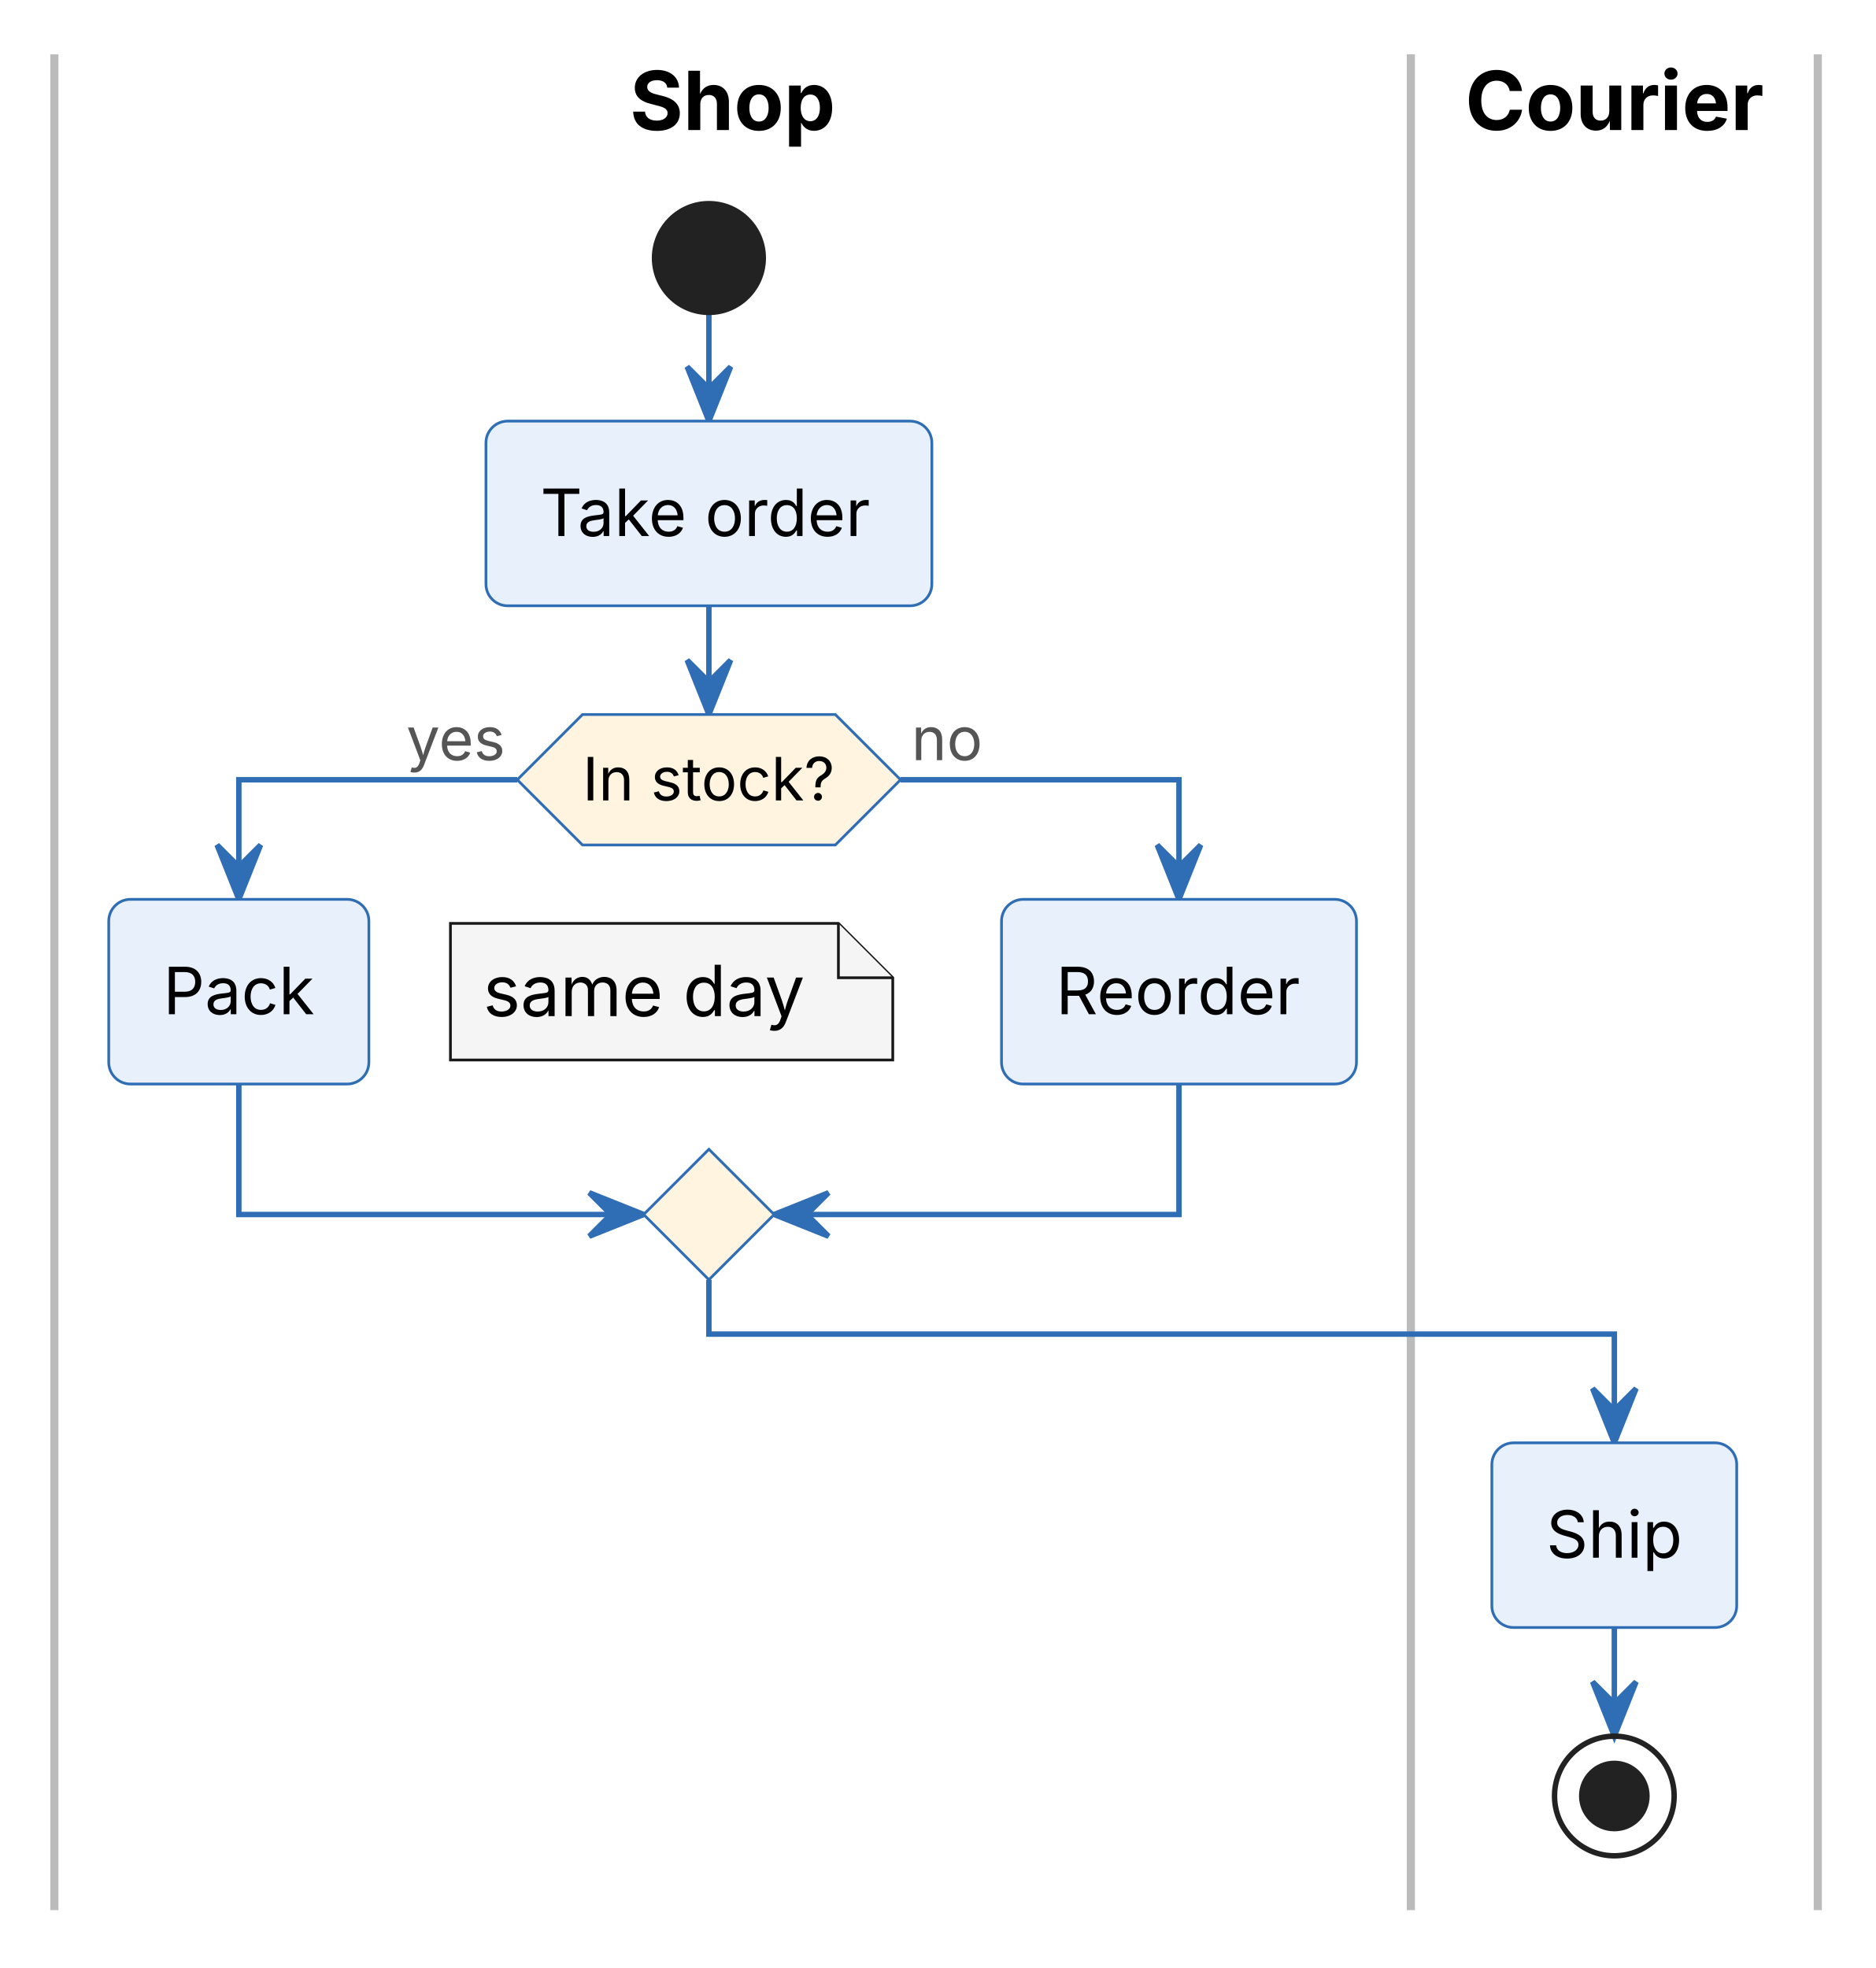
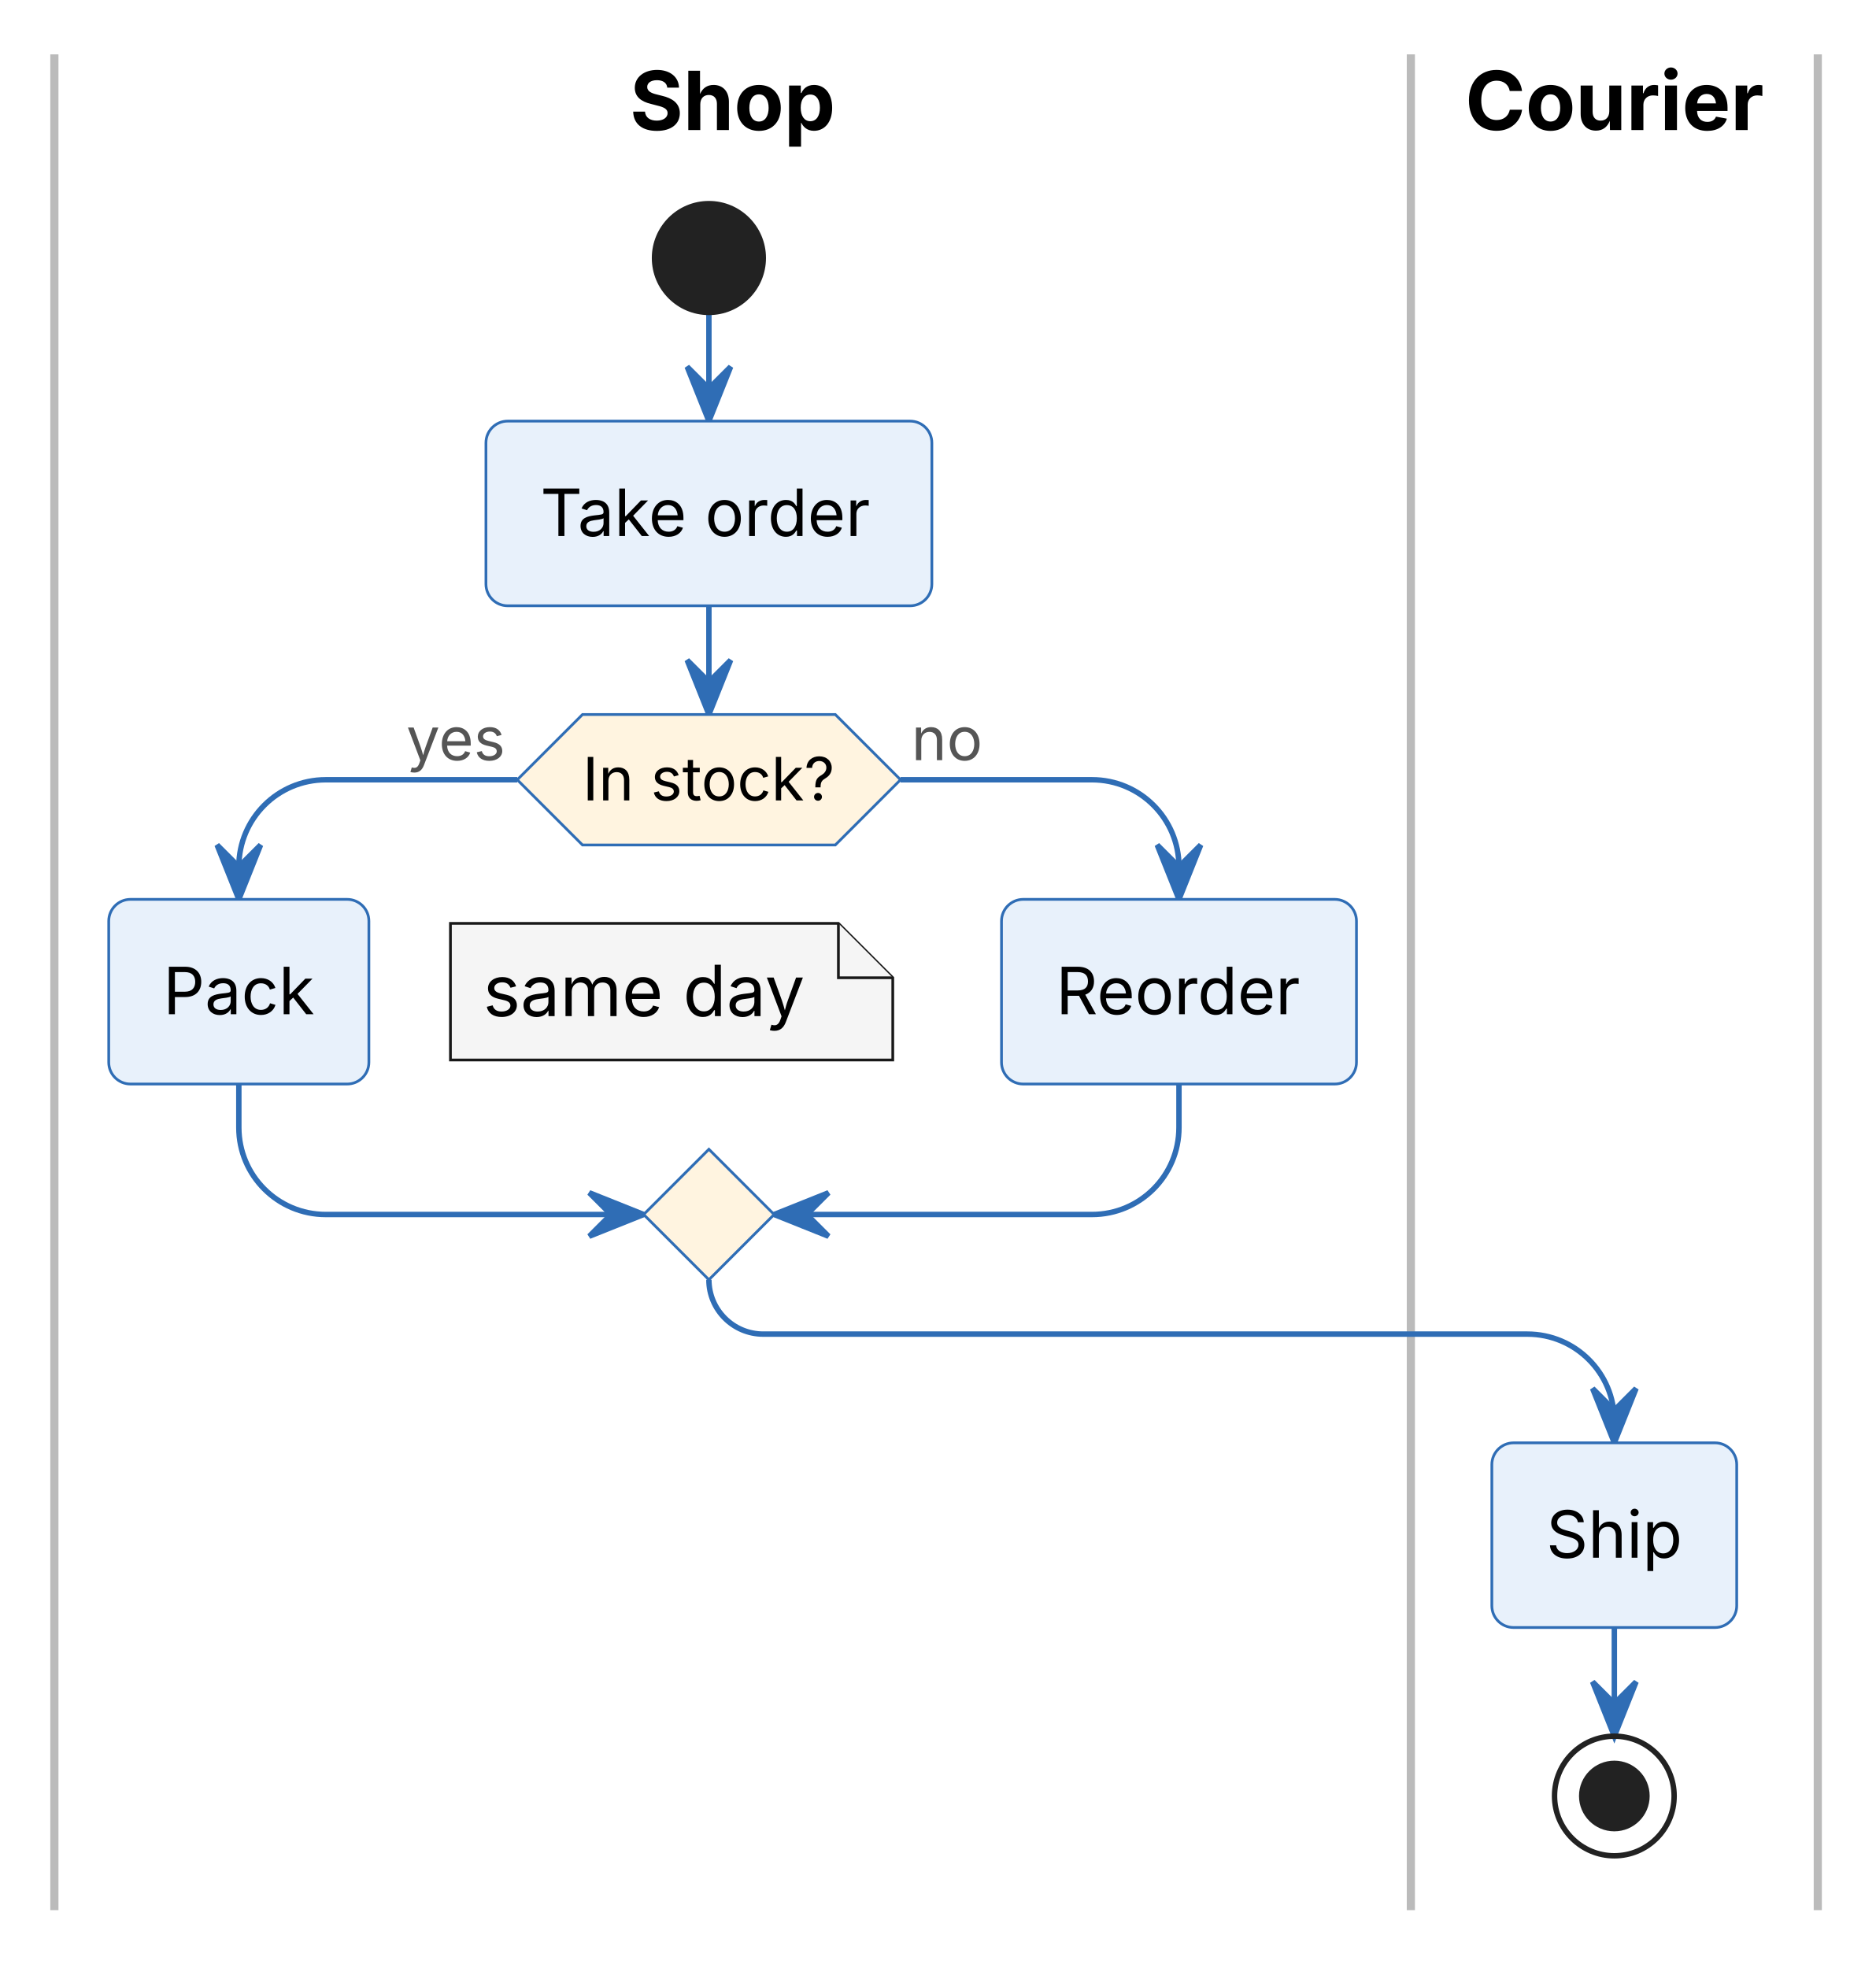
<svg xmlns="http://www.w3.org/2000/svg" width="345" height="362" viewBox="0 0 345 362">
  <g transform="translate(10,10)">
    <g>
      <line x1="0" y1="0" x2="0" y2="341.36" fill="none" stroke="#BBBBBB" stroke-width="1.5" />
      <line x1="249.5" y1="0" x2="249.5" y2="341.36" fill="none" stroke="#BBBBBB" stroke-width="1.5" />
      <line x1="324.35" y1="0" x2="324.35" y2="341.36" fill="none" stroke="#BBBBBB" stroke-width="1.5" />
    </g>
    <g id="lines">
      <polyline points="120.39,47.46 120.39,67.46" fill="none" stroke="#2F6DB5" stroke-width="1" />
      <polygon points="116.39,57.46 120.39,67.46 124.39,57.46 120.39,61.46" fill="#2F6DB5" stroke="#2F6DB5" stroke-width="1" />
      <polyline points="120.39,101.43 120.39,121.43" fill="none" stroke="#2F6DB5" stroke-width="1" />
      <polygon points="116.39,111.43 120.39,121.43 124.39,111.43 120.39,115.43" fill="#2F6DB5" stroke="#2F6DB5" stroke-width="1" />
-       <polyline points="85.14,133.43 33.93,133.43 33.93,155.43" fill="none" stroke="#2F6DB5" stroke-width="1" />
+       <path d="M85.14,133.43 L49.93,133.43 C41.09,133.43 33.93,140.59 33.93,149.43 L33.93,155.43" fill="none" stroke="#2F6DB5" stroke-width="1" />
      <polygon points="29.93,145.43 33.93,155.43 37.93,145.43 33.93,149.43" fill="#2F6DB5" stroke="#2F6DB5" stroke-width="1" />
-       <polyline points="155.64,133.43 206.85,133.43 206.85,155.43" fill="none" stroke="#2F6DB5" stroke-width="1" />
+       <path d="M155.64,133.43 L190.85,133.43 C199.69,133.43 206.85,140.59 206.85,149.43 L206.85,155.43" fill="none" stroke="#2F6DB5" stroke-width="1" />
      <polygon points="202.85,145.43 206.85,155.43 210.85,145.43 206.85,149.43" fill="#2F6DB5" stroke="#2F6DB5" stroke-width="1" />
-       <polyline points="33.93,189.4 33.93,213.4 108.39,213.4" fill="none" stroke="#2F6DB5" stroke-width="1" />
+       <path d="M33.93,189.4 L33.93,197.4 C33.93,206.23 41.09,213.4 49.93,213.4 L108.39,213.4" fill="none" stroke="#2F6DB5" stroke-width="1" />
      <polygon points="98.39,217.4 108.39,213.4 98.39,209.4 102.39,213.4" fill="#2F6DB5" stroke="#2F6DB5" stroke-width="1" />
-       <polyline points="206.85,189.4 206.85,213.4 132.39,213.4" fill="none" stroke="#2F6DB5" stroke-width="1" />
+       <path d="M206.85,189.4 L206.85,197.4 C206.85,206.23 199.69,213.4 190.85,213.4 L132.39,213.4" fill="none" stroke="#2F6DB5" stroke-width="1" />
      <polygon points="142.39,209.4 132.39,213.4 142.39,217.4 138.39,213.4" fill="#2F6DB5" stroke="#2F6DB5" stroke-width="1" />
-       <polyline points="120.39,225.4 120.39,235.4 286.93,235.4 286.93,255.4" fill="none" stroke="#2F6DB5" stroke-width="1" />
+       <path d="M120.39,225.4 L120.39,225.4 C120.39,230.92 124.87,235.4 130.39,235.4 L270.93,235.4 C279.76,235.4 286.93,242.56 286.93,251.4 L286.93,255.4" fill="none" stroke="#2F6DB5" stroke-width="1" />
      <polygon points="282.93,245.4 286.93,255.4 290.93,245.4 286.93,249.4" fill="#2F6DB5" stroke="#2F6DB5" stroke-width="1" />
      <polyline points="286.93,289.36 286.93,309.36" fill="none" stroke="#2F6DB5" stroke-width="1" />
      <polygon points="282.93,299.36 286.93,309.36 290.93,299.36 286.93,303.36" fill="#2F6DB5" stroke="#2F6DB5" stroke-width="1" />
    </g>
    <g>
      <text font-family="Inter, Arial, Liberation Sans, Arimo, Helvetica, Nimbus Sans, sans-serif" xml:space="preserve">
        <tspan x="105.84" y="13.92" font-size="15" fill="#000000" font-weight="bold" textLength="37.81" lengthAdjust="spacing">Shop</tspan>
      </text>
      <text font-family="Inter, Arial, Liberation Sans, Arimo, Helvetica, Nimbus Sans, sans-serif" xml:space="preserve">
        <tspan x="259.5" y="13.92" font-size="15" fill="#000000" font-weight="bold" textLength="54.85" lengthAdjust="spacing">Courier</tspan>
      </text>
      <ellipse cx="120.39" cy="37.46" rx="10" ry="10" fill="#222222" stroke="#222222" stroke-width="1" />
      <rect x="79.38" y="67.46" width="82.02" height="33.97" rx="4" ry="4" fill="#E8F1FB" stroke="#2F6DB5" stroke-width="0.5" />
      <text font-family="Inter, Arial, Liberation Sans, Arimo, Helvetica, Nimbus Sans, sans-serif" xml:space="preserve">
        <tspan x="89.38" y="88.6" font-size="12" fill="#000000" textLength="62.02" lengthAdjust="spacing">Take order</tspan>
      </text>
      <polygon points="85.14,133.43 97.14,121.43 143.64,121.43 155.64,133.43 143.64,145.43 97.14,145.43" fill="#FFF4E0" stroke="#2F6DB5" stroke-width="0.5" />
      <text font-family="Inter, Arial, Liberation Sans, Arimo, Helvetica, Nimbus Sans, sans-serif" xml:space="preserve">
        <tspan x="97.14" y="137.23" font-size="11" fill="#000000" textLength="46.5" lengthAdjust="spacing">In stock?</tspan>
      </text>
      <text font-family="Inter, Arial, Liberation Sans, Arimo, Helvetica, Nimbus Sans, sans-serif" xml:space="preserve">
        <tspan x="64.74" y="129.83" font-size="11" fill="#555555" textLength="18.4" lengthAdjust="spacing">yes</tspan>
      </text>
      <text font-family="Inter, Arial, Liberation Sans, Arimo, Helvetica, Nimbus Sans, sans-serif" xml:space="preserve">
        <tspan x="157.64" y="129.83" font-size="11" fill="#555555" textLength="13.1" lengthAdjust="spacing">no</tspan>
      </text>
      <polygon points="108.39,213.4 120.39,201.4 132.39,213.4 120.39,225.4" fill="#FFF4E0" stroke="#2F6DB5" stroke-width="0.5" />
      <path d="M72.85,159.85 L72.85,184.98 L154.21,184.98 L154.21,169.85 L144.21,159.85 Z" fill="#F5F5F5" stroke="#181818" stroke-width="0.5" />
      <path d="M144.21,159.85 L144.21,169.85 L154.21,169.85" fill="#F5F5F5" stroke="#181818" stroke-width="0.5" />
      <text font-family="Inter, Arial, Liberation Sans, Arimo, Helvetica, Nimbus Sans, sans-serif" xml:space="preserve">
        <tspan x="78.85" y="176.91" font-size="13" fill="#000000" textLength="59.36" lengthAdjust="spacing">same day</tspan>
      </text>
      <rect x="10" y="155.43" width="47.85" height="33.97" rx="4" ry="4" fill="#E8F1FB" stroke="#2F6DB5" stroke-width="0.5" />
      <text font-family="Inter, Arial, Liberation Sans, Arimo, Helvetica, Nimbus Sans, sans-serif" xml:space="preserve">
        <tspan x="20" y="176.56" font-size="12" fill="#000000" textLength="27.85" lengthAdjust="spacing">Pack</tspan>
      </text>
      <rect x="174.21" y="155.43" width="65.29" height="33.97" rx="4" ry="4" fill="#E8F1FB" stroke="#2F6DB5" stroke-width="0.5" />
      <text font-family="Inter, Arial, Liberation Sans, Arimo, Helvetica, Nimbus Sans, sans-serif" xml:space="preserve">
        <tspan x="184.21" y="176.56" font-size="12" fill="#000000" textLength="45.29" lengthAdjust="spacing">Reorder</tspan>
      </text>
      <rect x="264.4" y="255.4" width="45.04" height="33.97" rx="4" ry="4" fill="#E8F1FB" stroke="#2F6DB5" stroke-width="0.5" />
      <text font-family="Inter, Arial, Liberation Sans, Arimo, Helvetica, Nimbus Sans, sans-serif" xml:space="preserve">
        <tspan x="274.4" y="276.53" font-size="12" fill="#000000" textLength="25.04" lengthAdjust="spacing">Ship</tspan>
      </text>
      <ellipse cx="286.93" cy="320.36" rx="11" ry="11" fill="none" stroke="#222222" stroke-width="1" />
      <ellipse cx="286.93" cy="320.36" rx="6" ry="6" fill="#222222" stroke="#222222" stroke-width="1" />
    </g>
  </g>
</svg>
